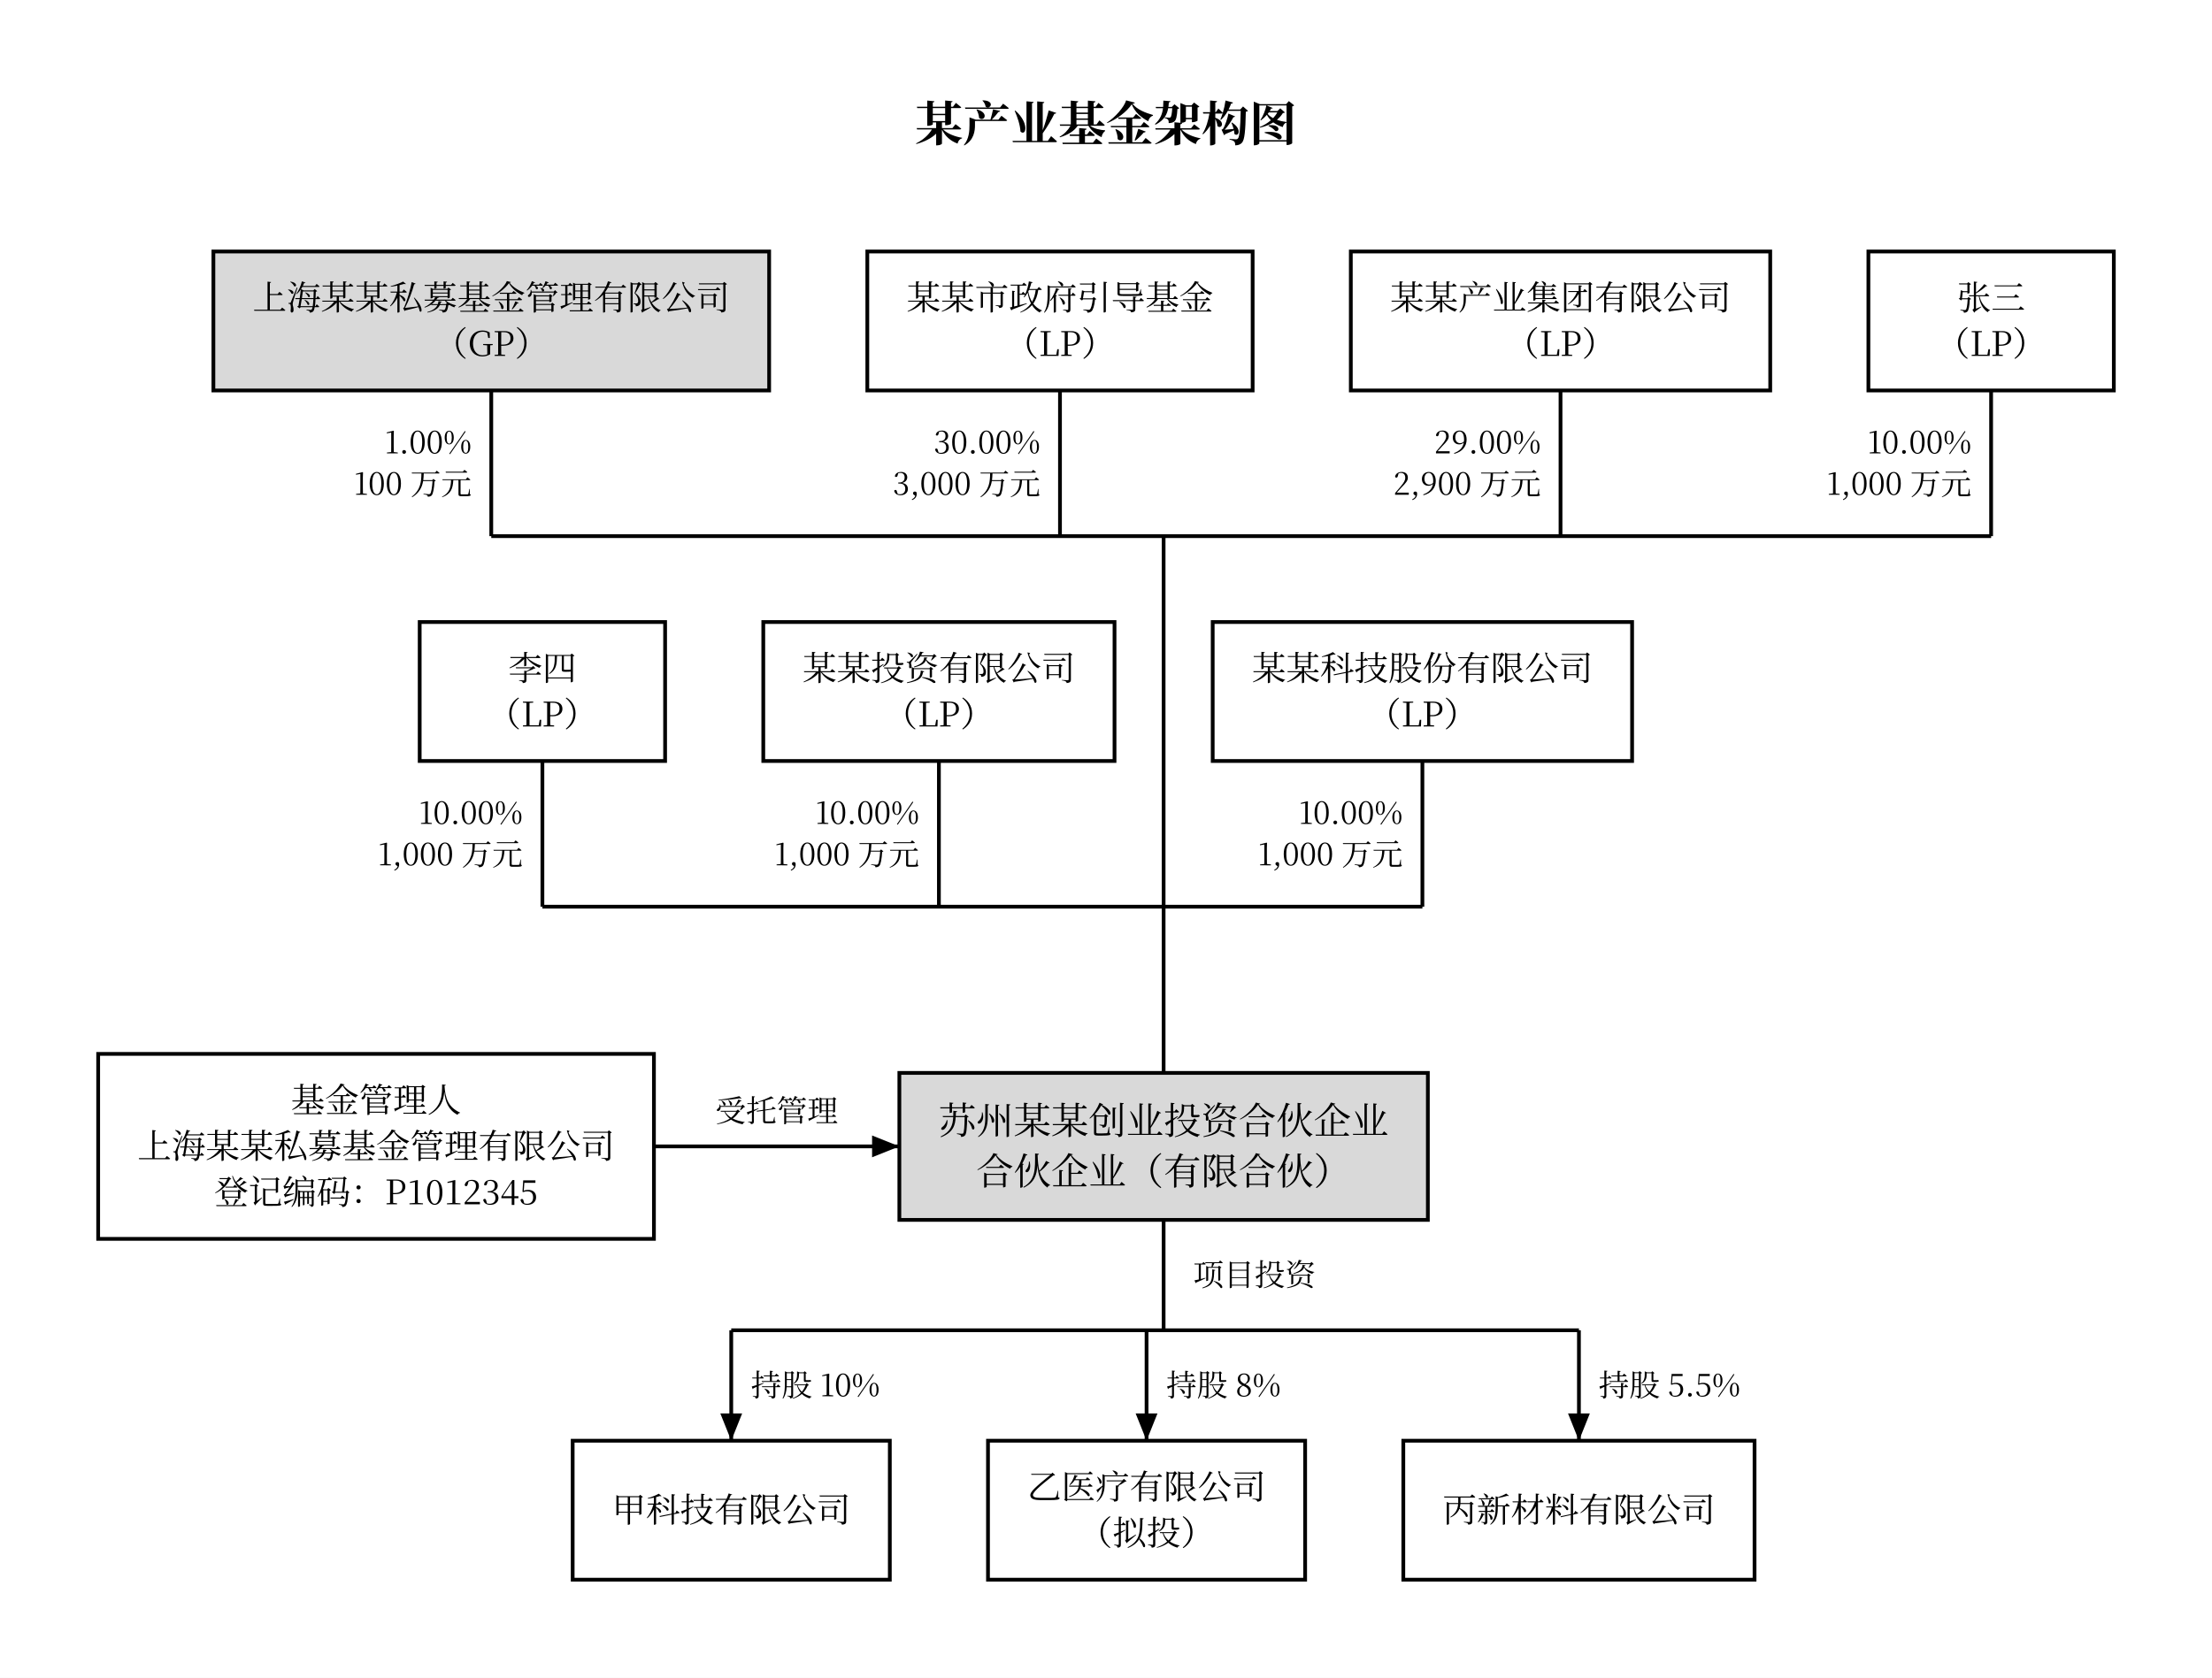
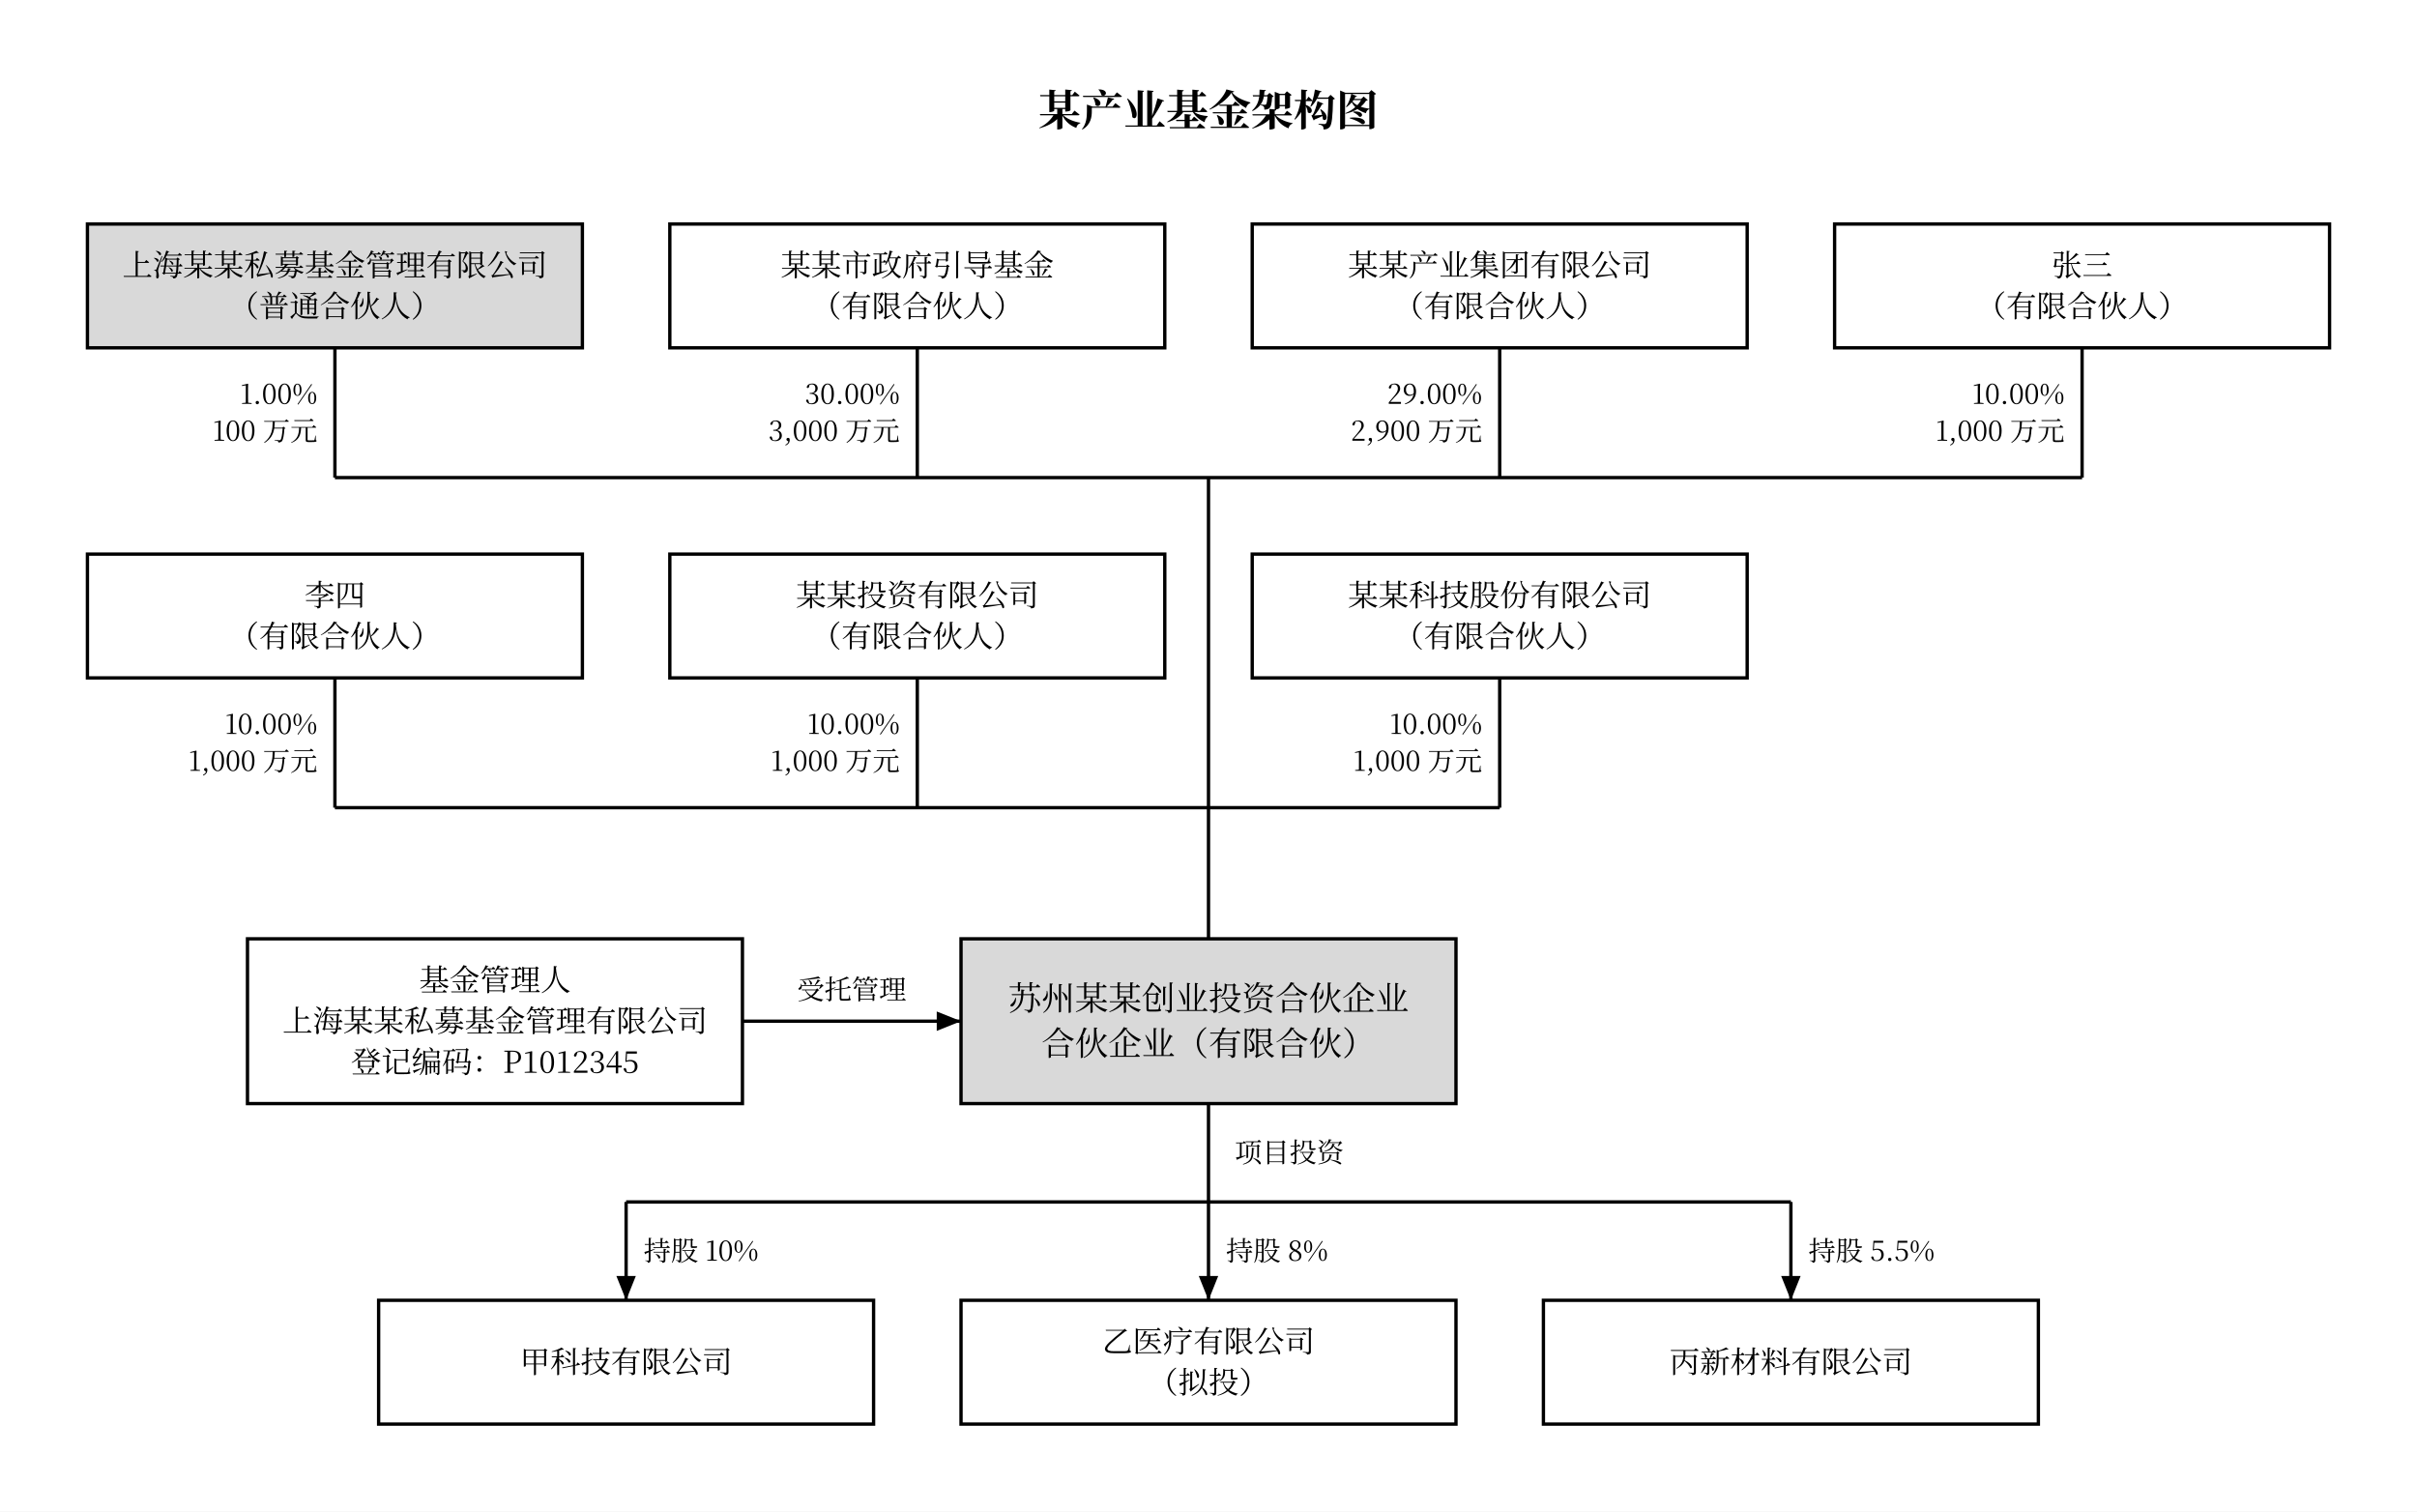
- <svg xmlns="http://www.w3.org/2000/svg" width="648.92" height="492.34" viewBox="0 0 648.92 492.34" font-family="SimSun, 宋体, 'Songti SC', STSong, 'Noto Serif CJK SC', 'Source Han Serif SC', 'Noto Sans CJK SC', 'Microsoft YaHei', 'WenQuanYi Micro Hei', serif">
+ <svg xmlns="http://www.w3.org/2000/svg" width="796.16" height="497.92" viewBox="0 0 796.16 497.92" font-family="SimSun, 宋体, NSimSun, 'Songti SC', STSong, 'Noto Serif CJK SC', 'Source Han Serif SC', 'Noto Serif SC', serif">
  <defs>
    <marker id="arrow" viewBox="0 0 10 8" refX="10" refY="4" markerWidth="8" markerHeight="6.4" markerUnits="userSpaceOnUse" orient="auto">
      <path d="M0,0 L10,4 L0,8 z" fill="black" />
    </marker>
  </defs>
-   <rect x="0" y="0" width="648.92" height="492.34" fill="white" />
+   <rect x="0" y="0" width="796.16" height="497.92" fill="white" />
  <g stroke="black" stroke-width="1.1" fill="none">
-     <rect x="62.6" y="73.8" width="163.04" height="40.78" fill="#d9d9d9" />
-     <line x1="144.12" y1="114.58" x2="144.12" y2="157.33" />
-     <rect x="254.44" y="73.8" width="113.04" height="40.78" fill="white" />
-     <line x1="310.96" y1="114.58" x2="310.96" y2="157.33" />
-     <rect x="396.28" y="73.8" width="123.04" height="40.78" fill="white" />
-     <line x1="457.8" y1="114.58" x2="457.8" y2="157.33" />
-     <rect x="548.12" y="73.8" width="72" height="40.78" fill="white" />
-     <line x1="584.12" y1="114.58" x2="584.12" y2="157.33" />
-     <line x1="144.12" y1="157.33" x2="584.12" y2="157.33" />
-     <rect x="123.12" y="182.53" width="72" height="40.78" fill="white" />
-     <line x1="159.12" y1="223.31" x2="159.12" y2="266.06" />
-     <rect x="223.92" y="182.53" width="103.04" height="40.78" fill="white" />
-     <line x1="275.44" y1="223.31" x2="275.44" y2="266.06" />
-     <rect x="355.76" y="182.53" width="123.04" height="40.78" fill="white" />
-     <line x1="417.28" y1="223.31" x2="417.28" y2="266.06" />
-     <line x1="159.12" y1="266.06" x2="417.28" y2="266.06" />
-     <line x1="341.36" y1="157.33" x2="341.36" y2="314.84" />
-     <rect x="263.84" y="314.84" width="155.04" height="43.13" fill="#d9d9d9" />
-     <rect x="28.8" y="309.26" width="163.04" height="54.28" fill="white" />
-     <line x1="191.84" y1="336.4" x2="263.84" y2="336.4" marker-end="url(#arrow)" />
-     <line x1="341.36" y1="357.97" x2="341.36" y2="390.36" />
-     <rect x="168" y="422.77" width="93.04" height="40.78" fill="white" />
-     <line x1="214.52" y1="390.36" x2="214.52" y2="422.77" marker-end="url(#arrow)" />
-     <rect x="289.84" y="422.77" width="93.04" height="40.78" fill="white" />
-     <line x1="336.36" y1="390.36" x2="336.36" y2="422.77" marker-end="url(#arrow)" />
-     <rect x="411.68" y="422.77" width="103.04" height="40.78" fill="white" />
-     <line x1="463.2" y1="390.36" x2="463.2" y2="422.77" marker-end="url(#arrow)" />
-     <line x1="214.52" y1="390.36" x2="463.2" y2="390.36" />
+     <rect x="28.8" y="73.8" width="163.04" height="40.78" fill="#d9d9d9" />
+     <line x1="110.32" y1="114.58" x2="110.32" y2="157.33" />
+     <rect x="220.64" y="73.8" width="163.04" height="40.78" fill="white" />
+     <line x1="302.16" y1="114.58" x2="302.16" y2="157.33" />
+     <rect x="412.48" y="73.8" width="163.04" height="40.78" fill="white" />
+     <line x1="494" y1="114.58" x2="494" y2="157.33" />
+     <rect x="604.32" y="73.8" width="163.04" height="40.78" fill="white" />
+     <line x1="685.84" y1="114.58" x2="685.84" y2="157.33" />
+     <line x1="110.32" y1="157.33" x2="685.84" y2="157.33" />
+     <rect x="28.8" y="182.53" width="163.04" height="40.78" fill="white" />
+     <line x1="110.32" y1="223.31" x2="110.32" y2="266.06" />
+     <rect x="220.64" y="182.53" width="163.04" height="40.78" fill="white" />
+     <line x1="302.16" y1="223.31" x2="302.16" y2="266.06" />
+     <rect x="412.48" y="182.53" width="163.04" height="40.78" fill="white" />
+     <line x1="494" y1="223.31" x2="494" y2="266.06" />
+     <line x1="110.32" y1="266.06" x2="494" y2="266.06" />
+     <line x1="398.08" y1="157.33" x2="398.08" y2="309.26" />
+     <rect x="316.56" y="309.26" width="163.04" height="54.28" fill="#d9d9d9" />
+     <rect x="81.52" y="309.26" width="163.04" height="54.28" fill="white" />
+     <line x1="244.56" y1="336.4" x2="316.56" y2="336.4" marker-end="url(#arrow)" />
+     <line x1="398.08" y1="363.54" x2="398.08" y2="395.94" />
+     <rect x="124.72" y="428.34" width="163.04" height="40.78" fill="white" />
+     <line x1="206.24" y1="395.94" x2="206.24" y2="428.34" marker-end="url(#arrow)" />
+     <rect x="316.56" y="428.34" width="163.04" height="40.78" fill="white" />
+     <line x1="398.08" y1="395.94" x2="398.08" y2="428.34" marker-end="url(#arrow)" />
+     <rect x="508.4" y="428.34" width="163.04" height="40.78" fill="white" />
+     <line x1="589.92" y1="395.94" x2="589.92" y2="428.34" marker-end="url(#arrow)" />
+     <line x1="206.24" y1="395.94" x2="589.92" y2="395.94" />
  </g>
  <g fill="black" stroke="none">
-     <text x="144.12" y="90.94" font-size="10" text-anchor="middle">上海某某私募基金管理有限公司</text>
-     <text x="144.12" y="104.44" font-size="10" text-anchor="middle">（GP）</text>
-     <text x="138.36" y="133.03" font-size="9" text-anchor="end">1.00%</text>
-     <text x="138.36" y="145.18" font-size="9" text-anchor="end">100 万元</text>
-     <text x="310.96" y="90.94" font-size="10" text-anchor="middle">某某市政府引导基金</text>
-     <text x="310.96" y="104.44" font-size="10" text-anchor="middle">（LP）</text>
-     <text x="305.2" y="133.03" font-size="9" text-anchor="end">30.00%</text>
-     <text x="305.2" y="145.18" font-size="9" text-anchor="end">3,000 万元</text>
-     <text x="457.8" y="90.94" font-size="10" text-anchor="middle">某某产业集团有限公司</text>
-     <text x="457.8" y="104.44" font-size="10" text-anchor="middle">（LP）</text>
-     <text x="452.04" y="133.03" font-size="9" text-anchor="end">29.00%</text>
-     <text x="452.04" y="145.18" font-size="9" text-anchor="end">2,900 万元</text>
-     <text x="584.12" y="90.94" font-size="10" text-anchor="middle">张三</text>
-     <text x="584.12" y="104.44" font-size="10" text-anchor="middle">（LP）</text>
-     <text x="578.36" y="133.03" font-size="9" text-anchor="end">10.00%</text>
-     <text x="578.36" y="145.18" font-size="9" text-anchor="end">1,000 万元</text>
-     <text x="159.12" y="199.67" font-size="10" text-anchor="middle">李四</text>
-     <text x="159.12" y="213.17" font-size="10" text-anchor="middle">（LP）</text>
-     <text x="153.36" y="241.76" font-size="9" text-anchor="end">10.00%</text>
-     <text x="153.36" y="253.91" font-size="9" text-anchor="end">1,000 万元</text>
-     <text x="275.44" y="199.67" font-size="10" text-anchor="middle">某某投资有限公司</text>
-     <text x="275.44" y="213.17" font-size="10" text-anchor="middle">（LP）</text>
-     <text x="269.68" y="241.76" font-size="9" text-anchor="end">10.00%</text>
-     <text x="269.68" y="253.91" font-size="9" text-anchor="end">1,000 万元</text>
-     <text x="417.28" y="199.67" font-size="10" text-anchor="middle">某某科技股份有限公司</text>
-     <text x="417.28" y="213.17" font-size="10" text-anchor="middle">（LP）</text>
-     <text x="411.52" y="241.76" font-size="9" text-anchor="end">10.00%</text>
-     <text x="411.52" y="253.91" font-size="9" text-anchor="end">1,000 万元</text>
-     <text x="341.36" y="332.82" font-size="11" text-anchor="middle">苏州某某创业投资合伙企业</text>
-     <text x="341.36" y="347.67" font-size="11" text-anchor="middle">合伙企业（有限合伙）</text>
-     <text x="110.32" y="326.4" font-size="10" text-anchor="middle">基金管理人</text>
-     <text x="110.32" y="339.9" font-size="10" text-anchor="middle">上海某某私募基金管理有限公司</text>
-     <text x="110.32" y="353.4" font-size="10" text-anchor="middle">登记编码：P1012345</text>
-     <text x="227.84" y="329.2" font-size="9" text-anchor="middle">受托管理</text>
-     <text x="350" y="377.31" font-size="9" text-anchor="start">项目投资</text>
-     <text x="214.52" y="446.65" font-size="10" text-anchor="middle">甲科技有限公司</text>
-     <text x="220.28" y="409.72" font-size="9" text-anchor="start">持股 10%</text>
-     <text x="336.36" y="439.9" font-size="10" text-anchor="middle">乙医疗有限公司</text>
-     <text x="336.36" y="453.4" font-size="10" text-anchor="middle">（拟投）</text>
-     <text x="342.12" y="409.72" font-size="9" text-anchor="start">持股 8%</text>
-     <text x="463.2" y="446.65" font-size="10" text-anchor="middle">丙新材料有限公司</text>
-     <text x="468.96" y="409.72" font-size="9" text-anchor="start">持股 5.5%</text>
-     <text x="324.46" y="41.4" font-size="14" text-anchor="middle" font-weight="bold">某产业基金架构图</text>
+     <text x="110.32" y="90.94" font-size="10" text-anchor="middle">上海某某私募基金管理有限公司</text>
+     <text x="110.32" y="104.44" font-size="10" text-anchor="middle">（普通合伙人）</text>
+     <text x="104.56" y="133.03" font-size="9" text-anchor="end">1.00%</text>
+     <text x="104.56" y="145.18" font-size="9" text-anchor="end">100 万元</text>
+     <text x="302.16" y="90.94" font-size="10" text-anchor="middle">某某市政府引导基金</text>
+     <text x="302.16" y="104.44" font-size="10" text-anchor="middle">（有限合伙人）</text>
+     <text x="296.4" y="133.03" font-size="9" text-anchor="end">30.00%</text>
+     <text x="296.4" y="145.18" font-size="9" text-anchor="end">3,000 万元</text>
+     <text x="494" y="90.94" font-size="10" text-anchor="middle">某某产业集团有限公司</text>
+     <text x="494" y="104.44" font-size="10" text-anchor="middle">（有限合伙人）</text>
+     <text x="488.24" y="133.03" font-size="9" text-anchor="end">29.00%</text>
+     <text x="488.24" y="145.18" font-size="9" text-anchor="end">2,900 万元</text>
+     <text x="685.84" y="90.94" font-size="10" text-anchor="middle">张三</text>
+     <text x="685.84" y="104.44" font-size="10" text-anchor="middle">（有限合伙人）</text>
+     <text x="680.08" y="133.03" font-size="9" text-anchor="end">10.00%</text>
+     <text x="680.08" y="145.18" font-size="9" text-anchor="end">1,000 万元</text>
+     <text x="110.32" y="199.67" font-size="10" text-anchor="middle">李四</text>
+     <text x="110.32" y="213.17" font-size="10" text-anchor="middle">（有限合伙人）</text>
+     <text x="104.56" y="241.76" font-size="9" text-anchor="end">10.00%</text>
+     <text x="104.56" y="253.91" font-size="9" text-anchor="end">1,000 万元</text>
+     <text x="302.16" y="199.67" font-size="10" text-anchor="middle">某某投资有限公司</text>
+     <text x="302.16" y="213.17" font-size="10" text-anchor="middle">（有限合伙人）</text>
+     <text x="296.4" y="241.76" font-size="9" text-anchor="end">10.00%</text>
+     <text x="296.4" y="253.91" font-size="9" text-anchor="end">1,000 万元</text>
+     <text x="494" y="199.67" font-size="10" text-anchor="middle">某某科技股份有限公司</text>
+     <text x="494" y="213.17" font-size="10" text-anchor="middle">（有限合伙人）</text>
+     <text x="488.24" y="241.76" font-size="9" text-anchor="end">10.00%</text>
+     <text x="488.24" y="253.91" font-size="9" text-anchor="end">1,000 万元</text>
+     <text x="398.08" y="332.82" font-size="11" text-anchor="middle">苏州某某创业投资合伙企业</text>
+     <text x="398.08" y="347.67" font-size="11" text-anchor="middle">合伙企业（有限合伙）</text>
+     <text x="163.04" y="326.4" font-size="10" text-anchor="middle">基金管理人</text>
+     <text x="163.04" y="339.9" font-size="10" text-anchor="middle">上海某某私募基金管理有限公司</text>
+     <text x="163.04" y="353.4" font-size="10" text-anchor="middle">登记编码：P1012345</text>
+     <text x="280.56" y="329.2" font-size="9" text-anchor="middle">受托管理</text>
+     <text x="406.72" y="382.89" font-size="9" text-anchor="start">项目投资</text>
+     <text x="206.24" y="452.23" font-size="10" text-anchor="middle">甲科技有限公司</text>
+     <text x="212" y="415.29" font-size="9" text-anchor="start">持股 10%</text>
+     <text x="398.08" y="445.48" font-size="10" text-anchor="middle">乙医疗有限公司</text>
+     <text x="398.08" y="458.98" font-size="10" text-anchor="middle">（拟投）</text>
+     <text x="403.84" y="415.29" font-size="9" text-anchor="start">持股 8%</text>
+     <text x="589.92" y="452.23" font-size="10" text-anchor="middle">丙新材料有限公司</text>
+     <text x="595.68" y="415.29" font-size="9" text-anchor="start">持股 5.5%</text>
+     <text x="398.08" y="41.4" font-size="14" text-anchor="middle" font-weight="bold">某产业基金架构图</text>
  </g>
</svg>
